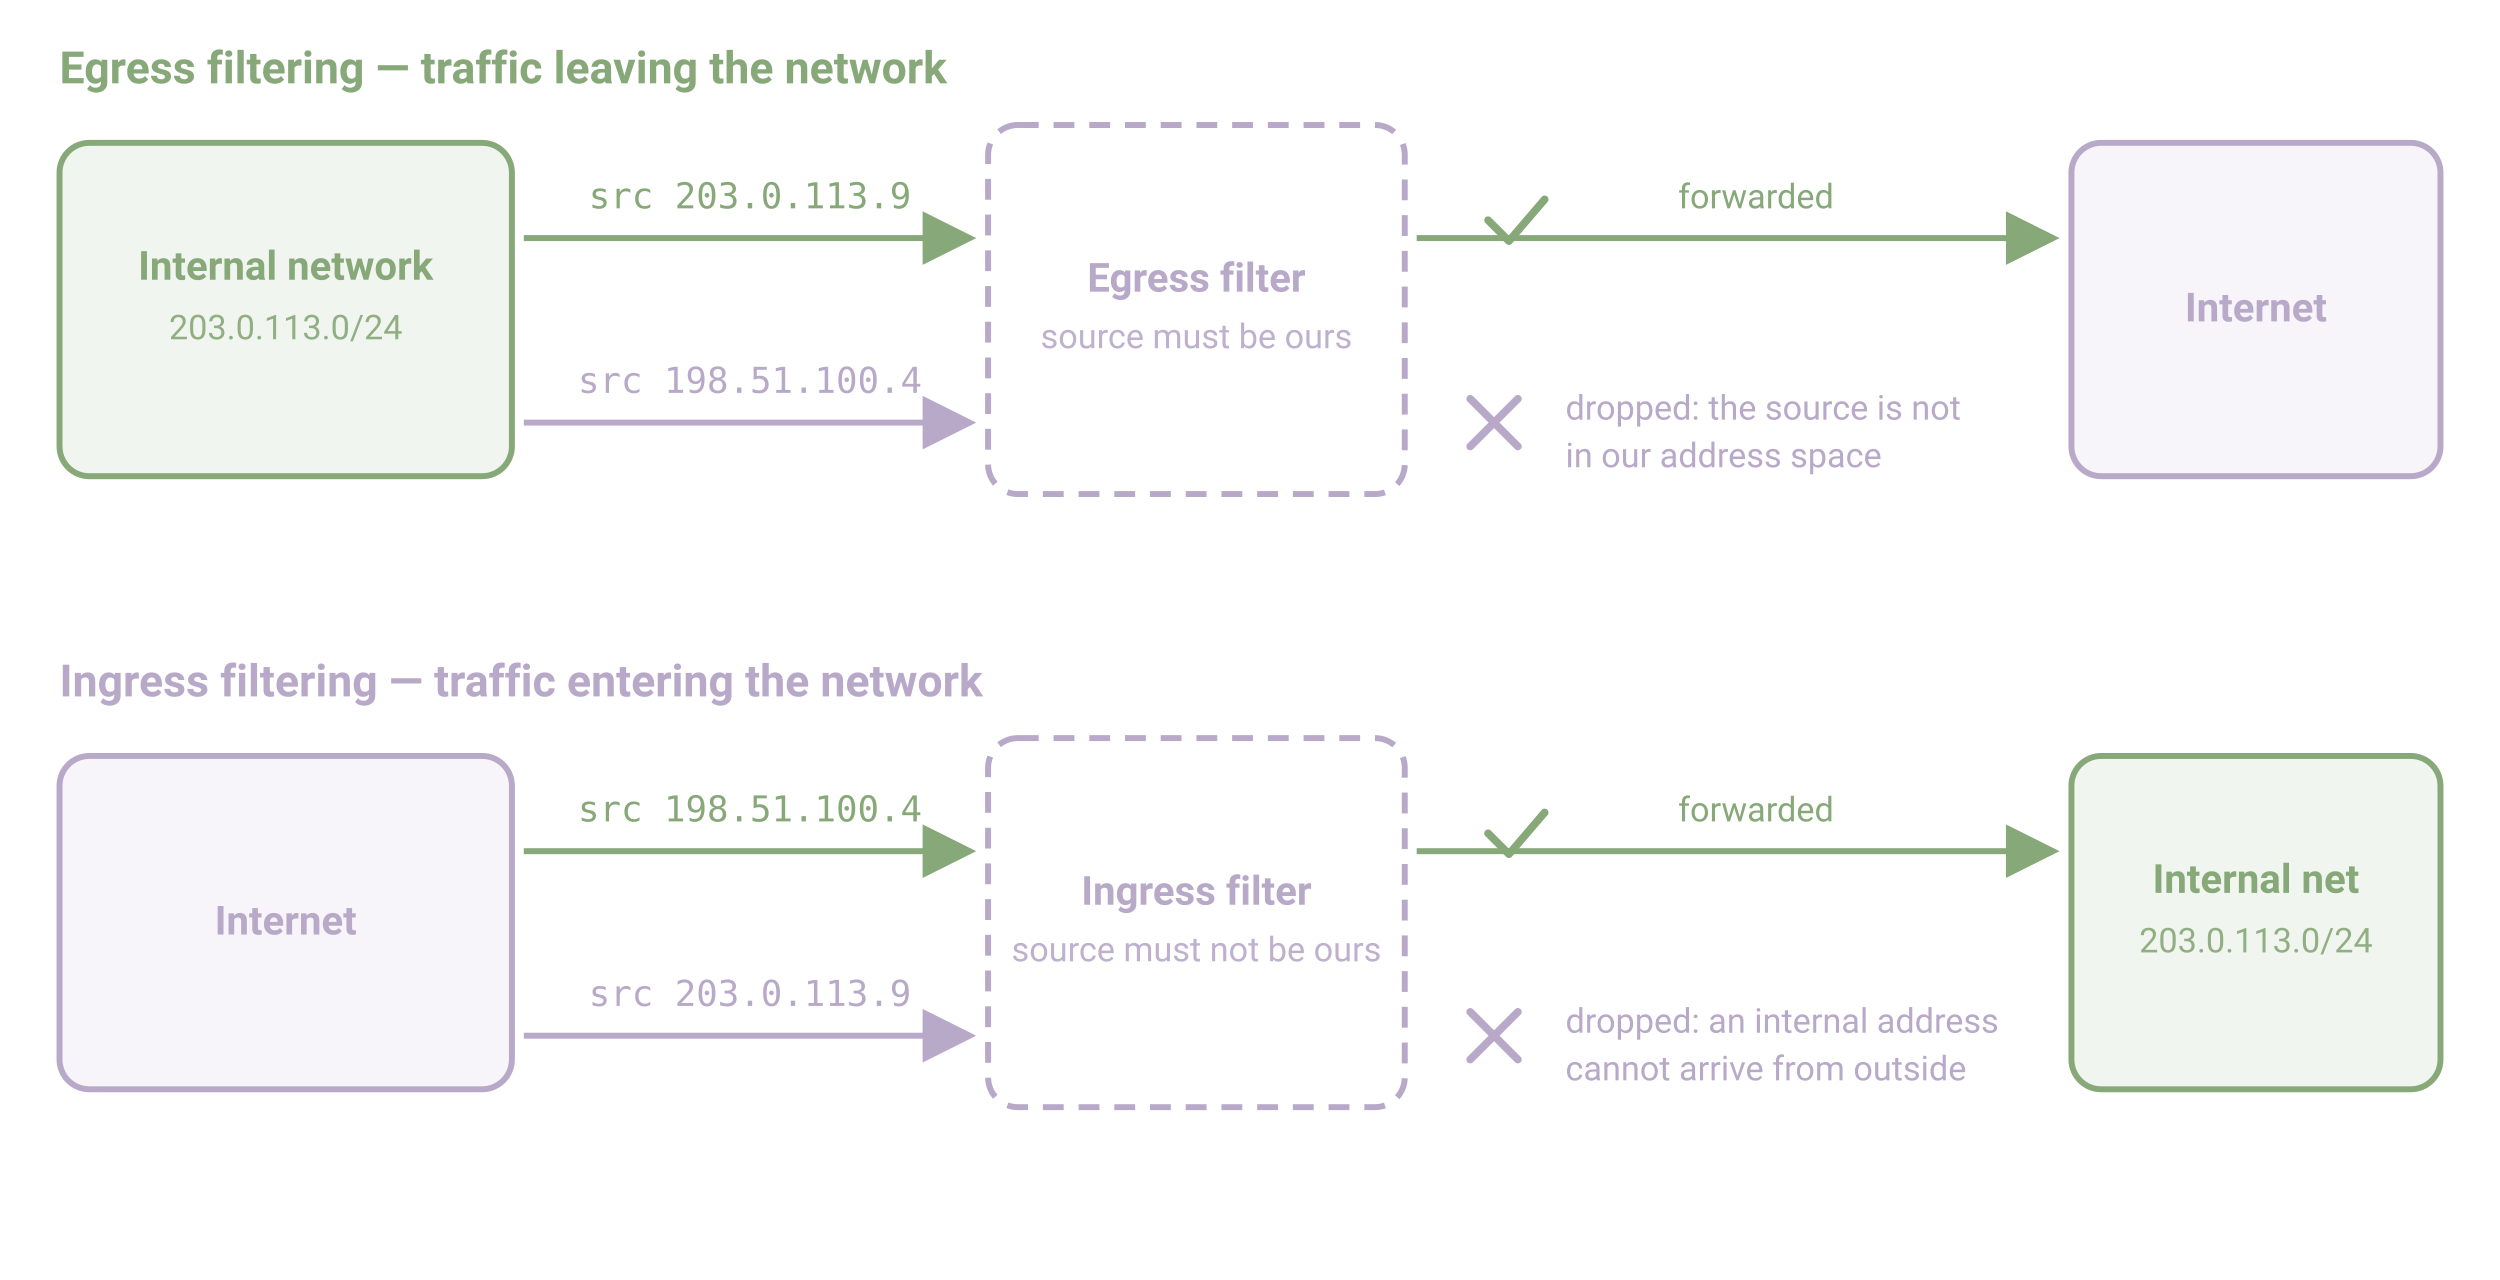
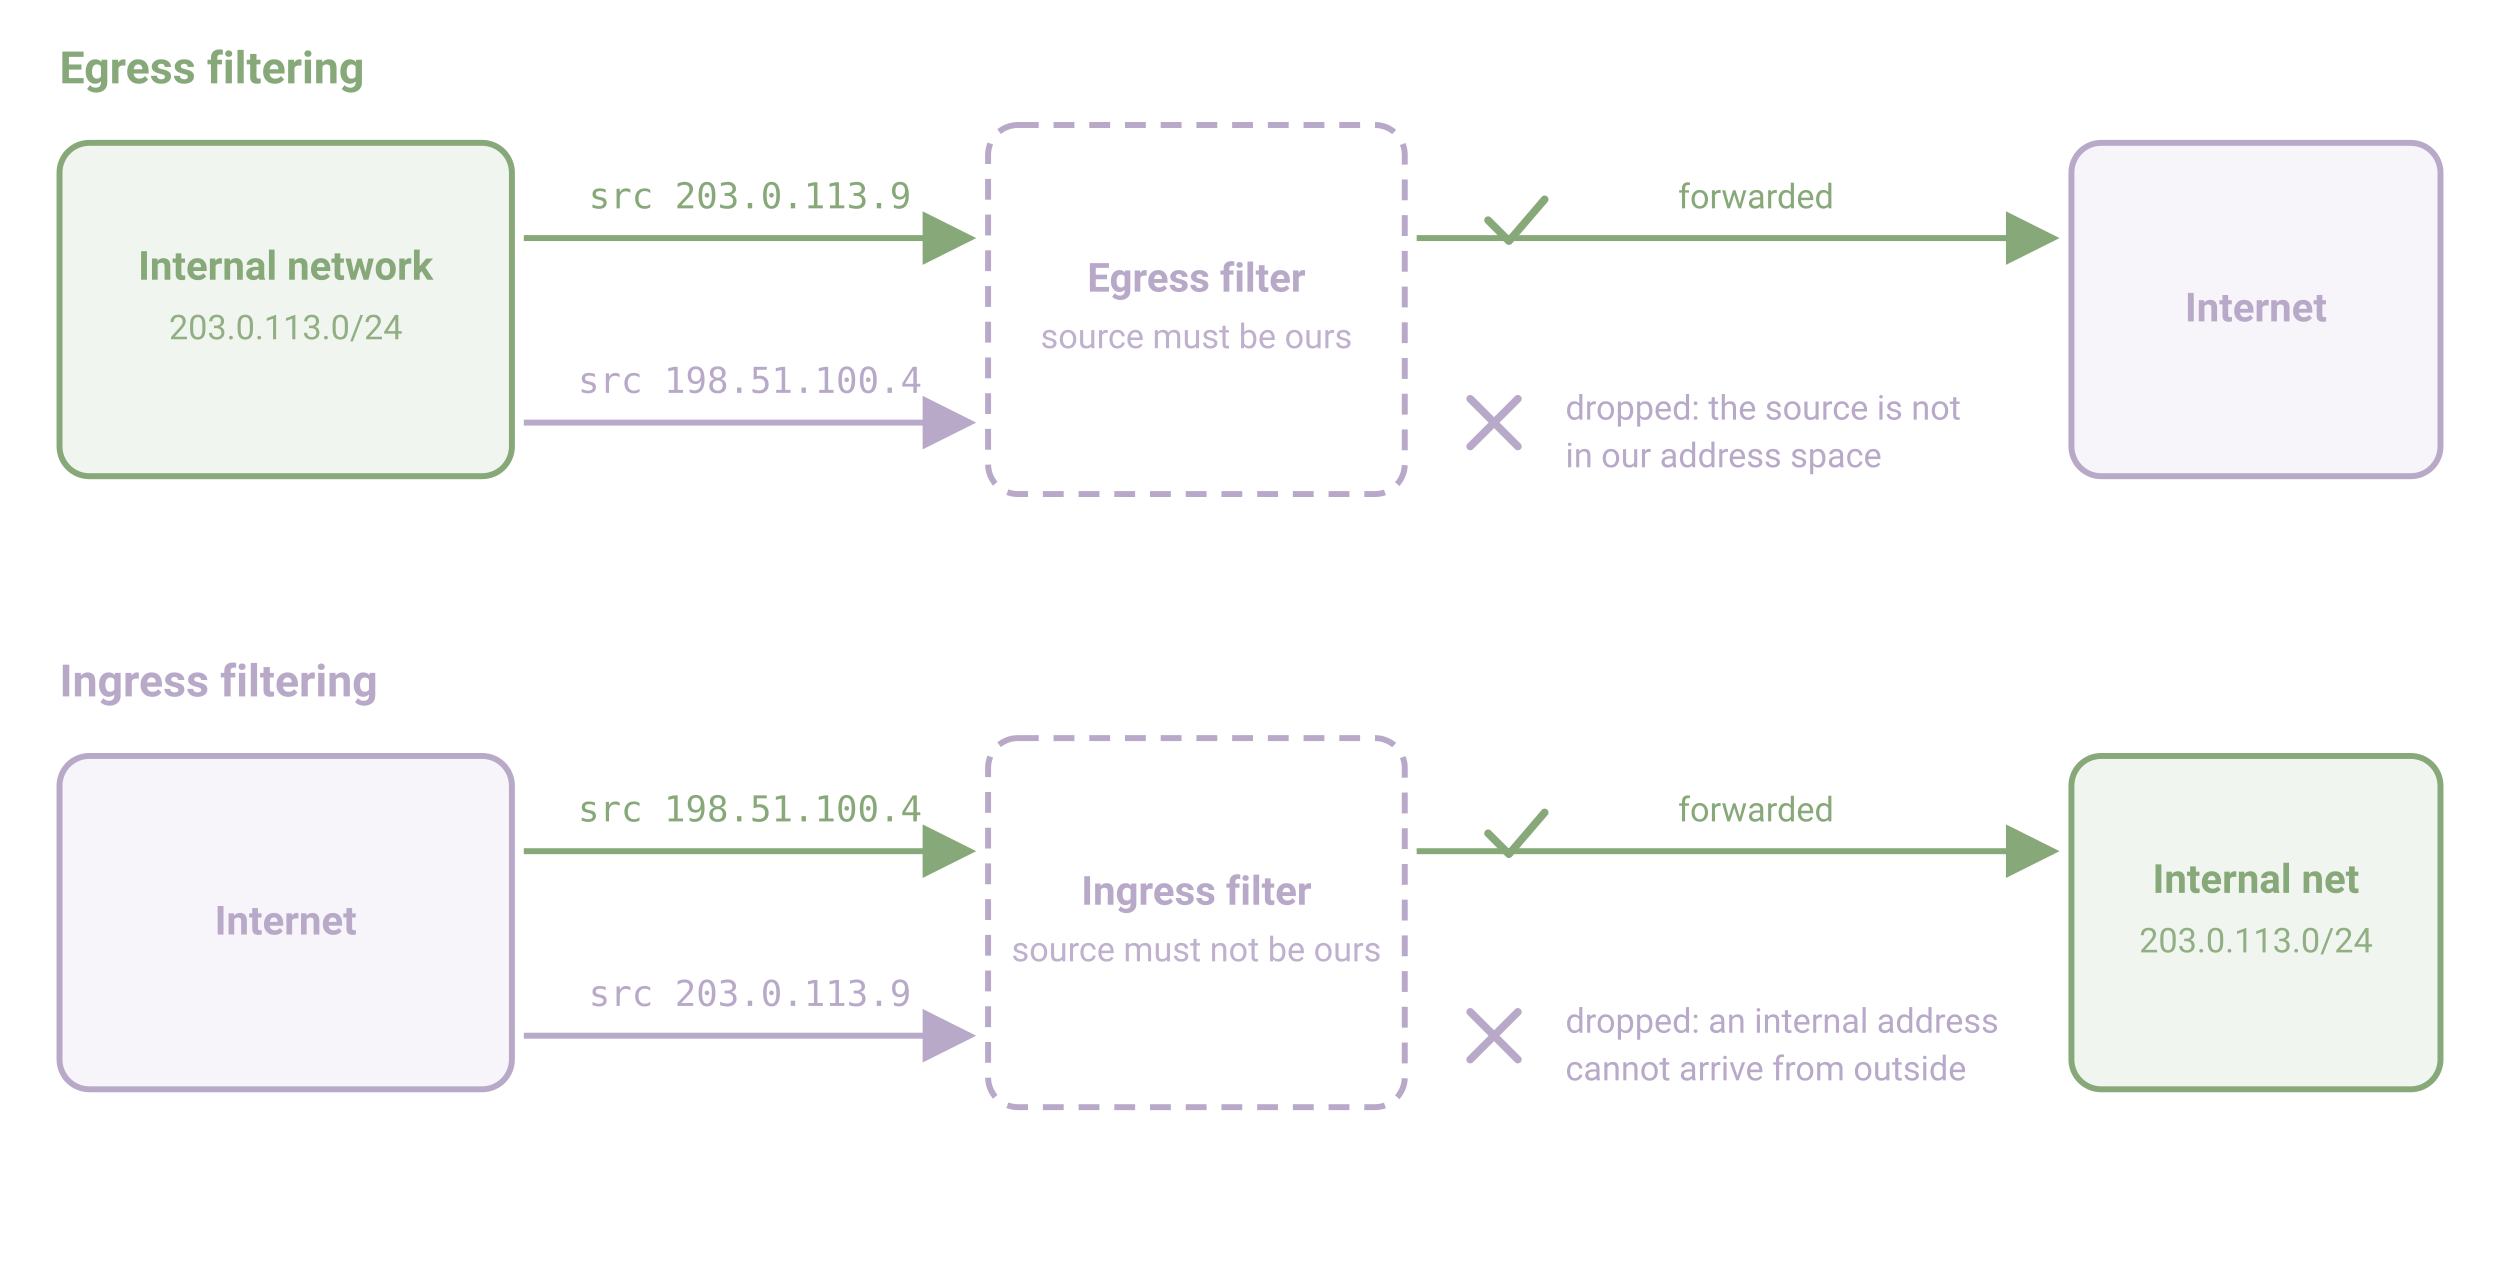
<svg xmlns="http://www.w3.org/2000/svg" width="840" height="430" viewBox="0 0 840 430" role="img" aria-labelledby="t d">
  <defs>
    <marker id="as" markerWidth="9" markerHeight="9" refX="8" refY="4.5" orient="auto">
      <path d="M0,0 L9,4.5 L0,9 Z" fill="#87A878" />
    </marker>
    <marker id="al" markerWidth="9" markerHeight="9" refX="8" refY="4.5" orient="auto">
      <path d="M0,0 L9,4.5 L0,9 Z" fill="#B8A9C9" />
    </marker>
  </defs>
  <style>
 text{font-family:'Segoe UI',system-ui,-apple-system,Roboto,Arial,sans-serif}
 .pt{font-size:15px;font-weight:600}
 .bx{font-size:13.5px;font-weight:600}
 .bs{font-size:11.5px;fill-opacity:.9}
 .pk{font-size:12px;font-family:ui-monospace,'DejaVu Sans Mono',Consolas,monospace}
 .vd{font-size:11.5px}
 .sg{fill:#87A878}.lv{fill:#B8A9C9}
</style>
-   <text class="pt sg" x="20" y="28">Egress filtering — traffic leaving the network</text>
+   <text class="pt sg" x="20" y="28">Egress filtering </text>
  <g>
    <rect x="20" y="48" width="152" height="112" rx="10" fill="#87A878" fill-opacity=".12" stroke="#87A878" stroke-width="2" />
    <text class="bx sg" x="96" y="94" text-anchor="middle">Internal network</text>
    <text class="bs sg" x="96" y="114" text-anchor="middle">203.0.113.0/24</text>
    <rect x="332" y="42" width="140" height="124" rx="10" fill="none" stroke="#B8A9C9" stroke-width="2" stroke-dasharray="7 5" />
    <text class="bx lv" x="402" y="98" text-anchor="middle">Egress filter</text>
    <text class="bs lv" x="402" y="117" text-anchor="middle">source must be ours</text>
    <rect x="696" y="48" width="124" height="112" rx="10" fill="#B8A9C9" fill-opacity=".12" stroke="#B8A9C9" stroke-width="2" />
    <text class="bx lv" x="758" y="108" text-anchor="middle">Internet</text>
    <text class="pk sg" x="252" y="70" text-anchor="middle">src 203.0.113.9</text>
    <line x1="176" y1="80" x2="326" y2="80" stroke="#87A878" stroke-width="2" marker-end="url(#as)" />
    <line x1="476" y1="80" x2="690" y2="80" stroke="#87A878" stroke-width="2" marker-end="url(#as)" />
    <path d="M500 74 l7 7 l12 -14" fill="none" stroke="#87A878" stroke-width="2.6" stroke-linecap="round" stroke-linejoin="round" />
    <text class="vd sg" x="590" y="70" text-anchor="middle">forwarded</text>
    <text class="pk lv" x="252" y="132" text-anchor="middle">src 198.51.100.4</text>
    <line x1="176" y1="142" x2="326" y2="142" stroke="#B8A9C9" stroke-width="2" marker-end="url(#al)" />
    <g stroke="#B8A9C9" stroke-width="2.6" stroke-linecap="round">
      <line x1="494" y1="134" x2="510" y2="150" />
      <line x1="510" y1="134" x2="494" y2="150" />
    </g>
    <text class="vd lv" x="526" y="141">dropped: the source is not</text>
    <text class="vd lv" x="526" y="157">in our address space</text>
  </g>
-   <text class="pt lv" x="20" y="234">Ingress filtering — traffic entering the network</text>
+   <text class="pt lv" x="20" y="234">Ingress filtering </text>
  <g>
    <rect x="20" y="254" width="152" height="112" rx="10" fill="#B8A9C9" fill-opacity=".12" stroke="#B8A9C9" stroke-width="2" />
    <text class="bx lv" x="96" y="314" text-anchor="middle">Internet</text>
    <rect x="332" y="248" width="140" height="124" rx="10" fill="none" stroke="#B8A9C9" stroke-width="2" stroke-dasharray="7 5" />
    <text class="bx lv" x="402" y="304" text-anchor="middle">Ingress filter</text>
    <text class="bs lv" x="402" y="323" text-anchor="middle">source must not be ours</text>
    <rect x="696" y="254" width="124" height="112" rx="10" fill="#87A878" fill-opacity=".12" stroke="#87A878" stroke-width="2" />
    <text class="bx sg" x="758" y="300" text-anchor="middle">Internal net</text>
    <text class="bs sg" x="758" y="320" text-anchor="middle">203.0.113.0/24</text>
    <text class="pk sg" x="252" y="276" text-anchor="middle">src 198.51.100.4</text>
    <line x1="176" y1="286" x2="326" y2="286" stroke="#87A878" stroke-width="2" marker-end="url(#as)" />
    <line x1="476" y1="286" x2="690" y2="286" stroke="#87A878" stroke-width="2" marker-end="url(#as)" />
    <path d="M500 280 l7 7 l12 -14" fill="none" stroke="#87A878" stroke-width="2.6" stroke-linecap="round" stroke-linejoin="round" />
    <text class="vd sg" x="590" y="276" text-anchor="middle">forwarded</text>
    <text class="pk lv" x="252" y="338" text-anchor="middle">src 203.0.113.9</text>
    <line x1="176" y1="348" x2="326" y2="348" stroke="#B8A9C9" stroke-width="2" marker-end="url(#al)" />
    <g stroke="#B8A9C9" stroke-width="2.6" stroke-linecap="round">
      <line x1="494" y1="340" x2="510" y2="356" />
      <line x1="510" y1="340" x2="494" y2="356" />
    </g>
    <text class="vd lv" x="526" y="347">dropped: an internal address</text>
    <text class="vd lv" x="526" y="363">cannot arrive from outside</text>
  </g>
</svg>
